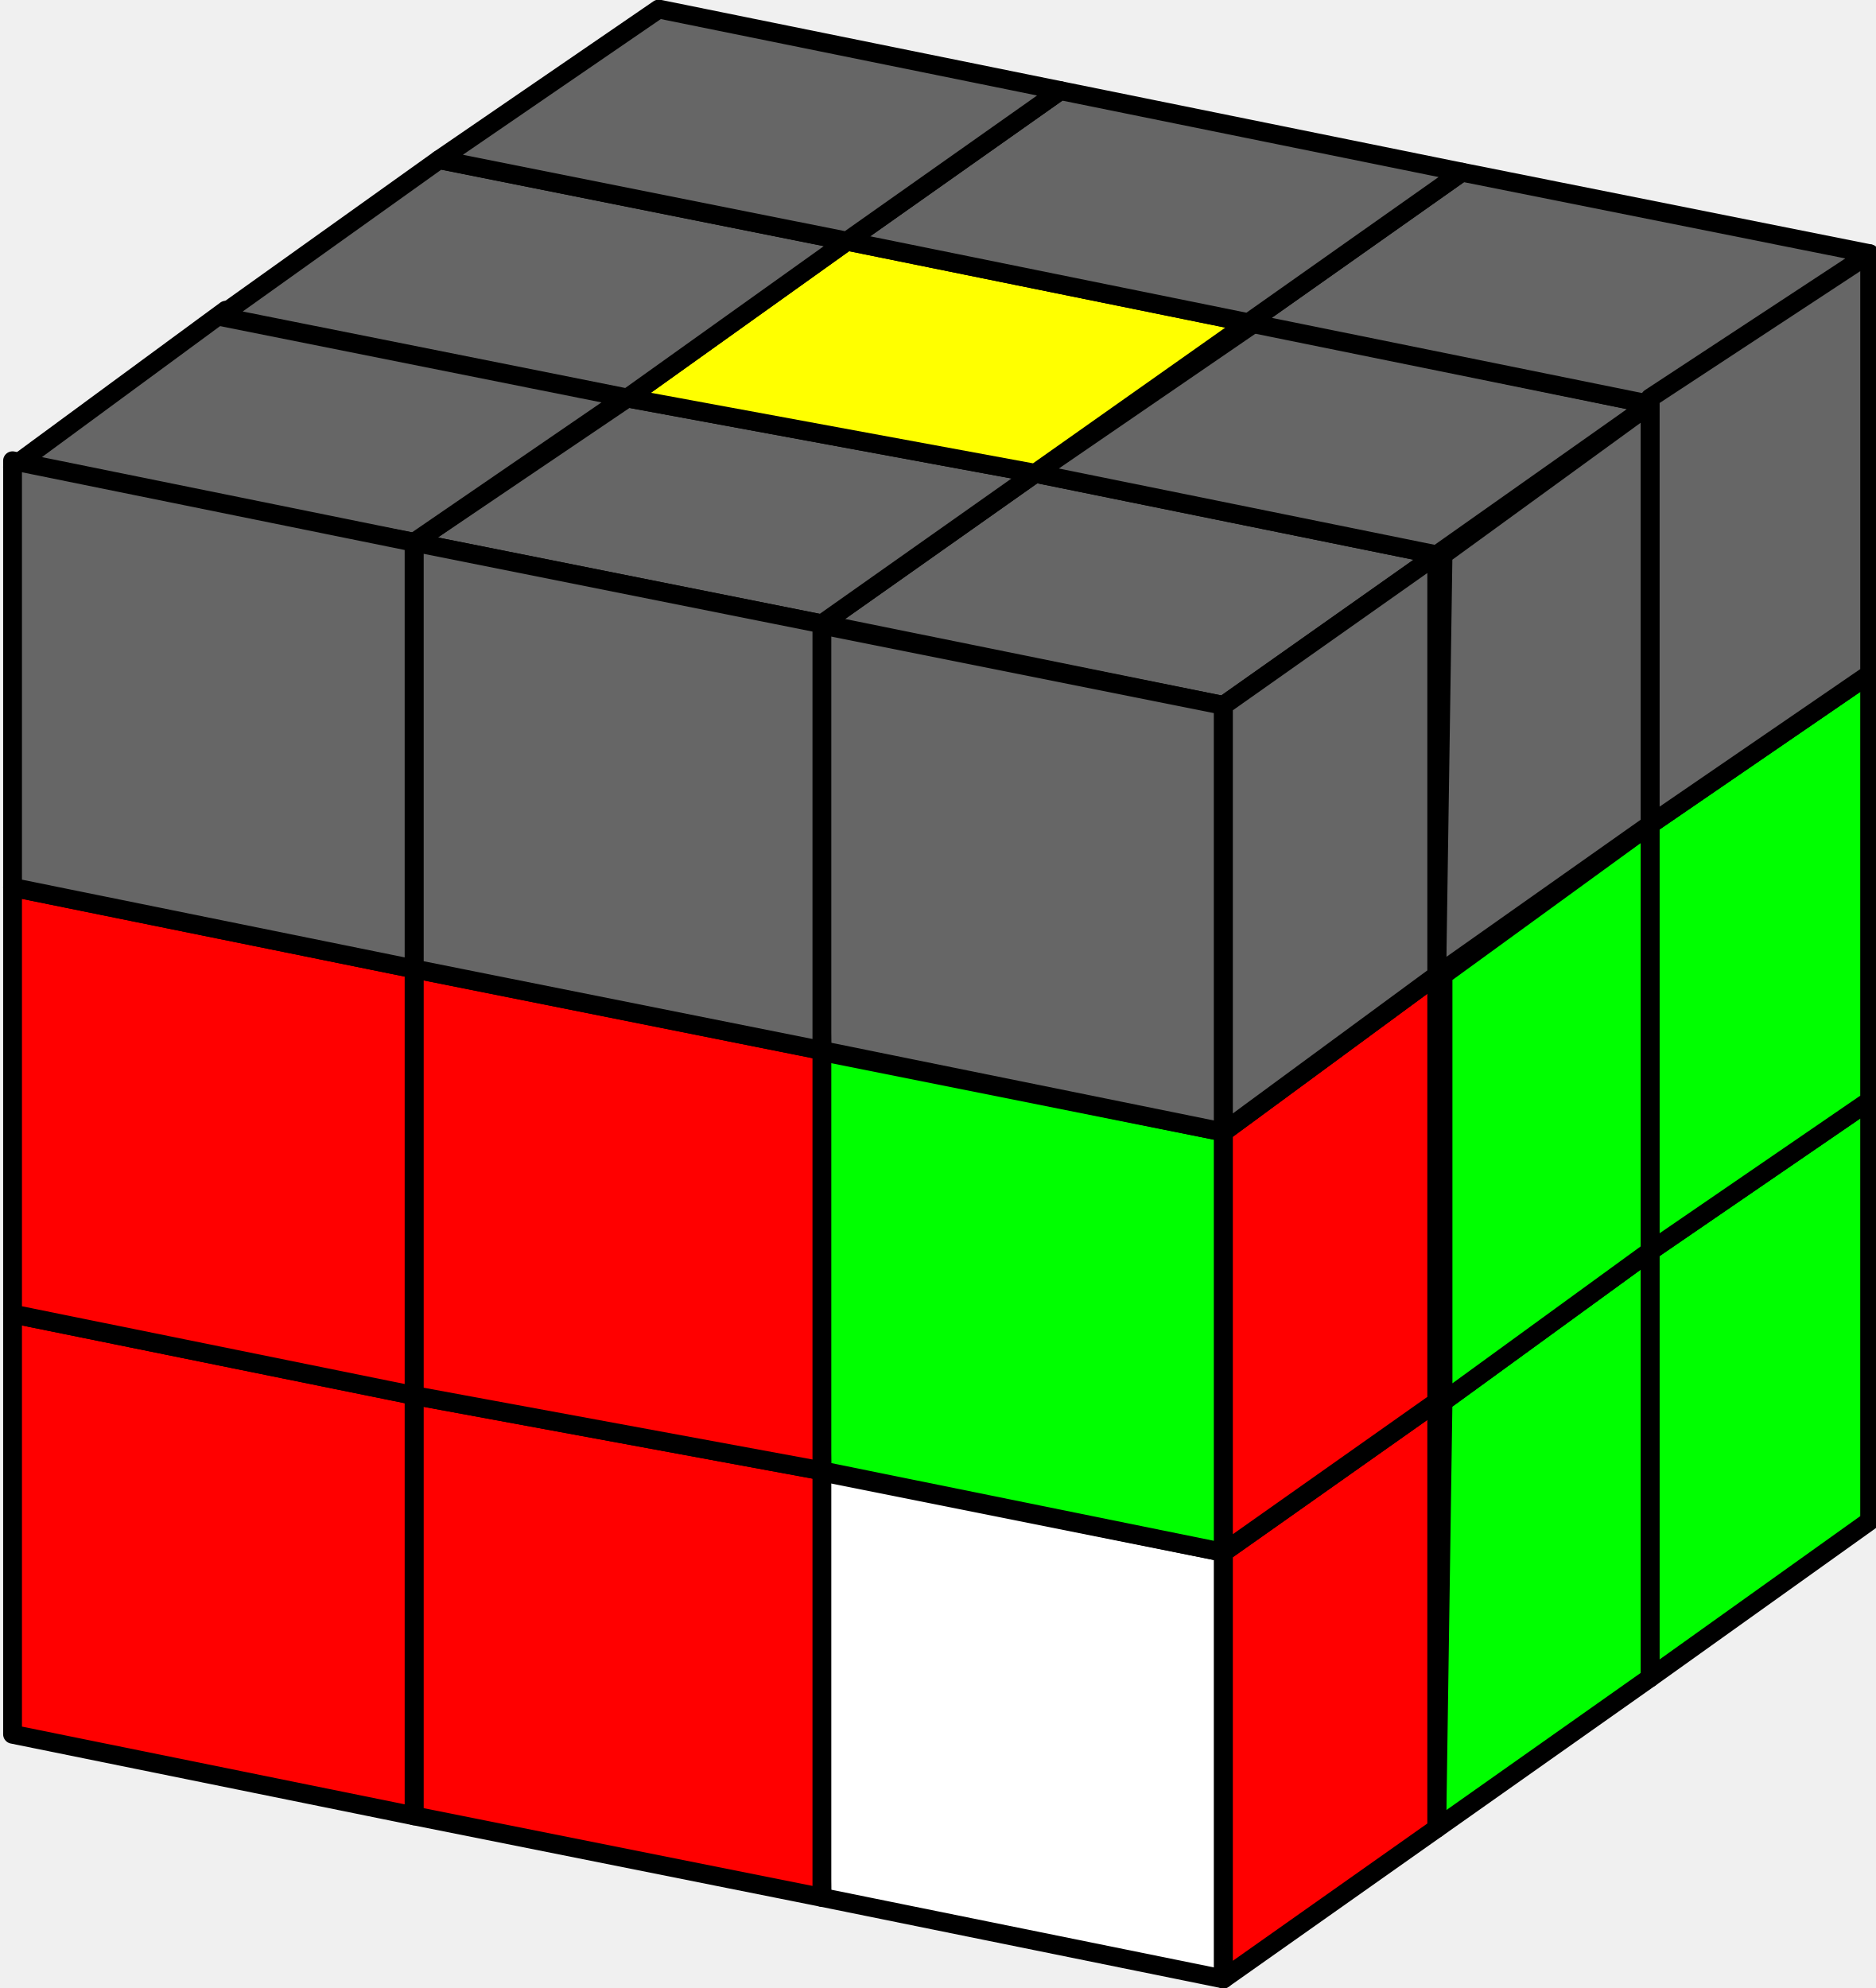
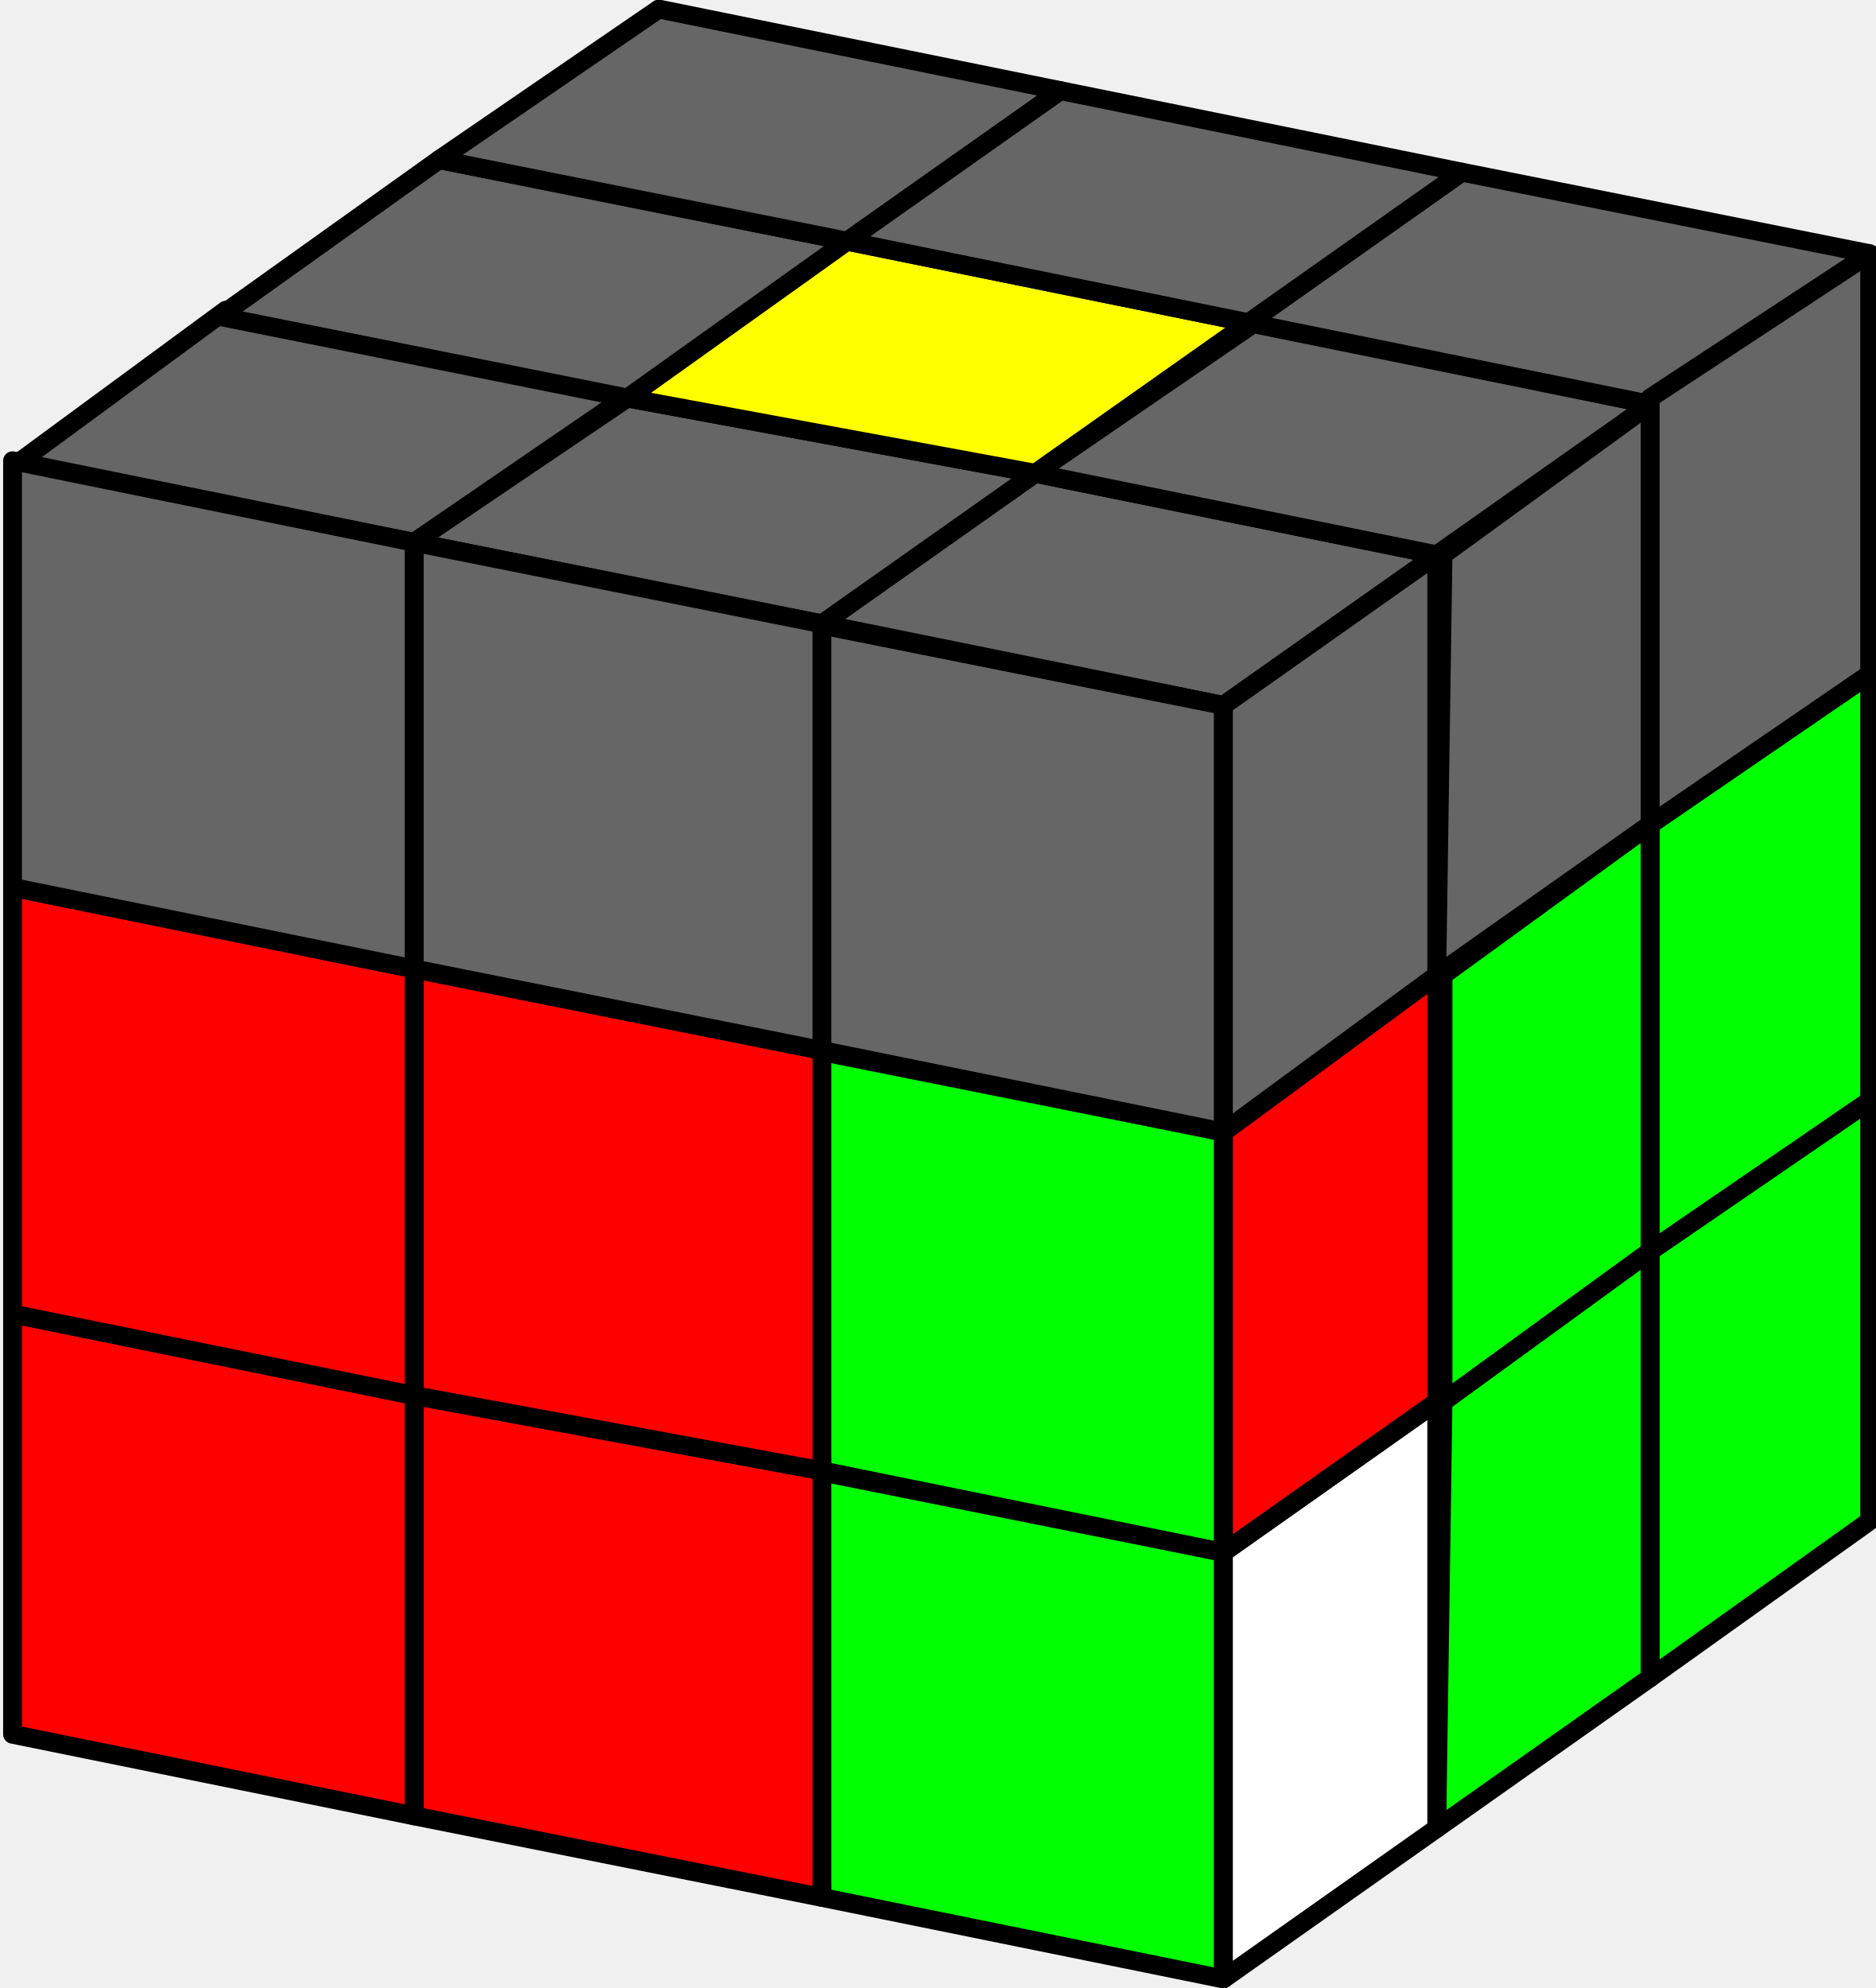
<svg xmlns="http://www.w3.org/2000/svg" width="225.7" height="239.2" viewBox="0 0 29.9 31.6">
  <g stroke="#000000" stroke-linejoin="round" stroke-width="0.3" paint-order="fill markers stroke">
    <path fill="#666666" d="m96.5 123.2 6.4 1.3-3.4 2.4-6.4-1.3z" transform="translate(-80 -115.7)" />
    <path fill="#666666" d="m90 122 6.5 1.2-3.4 2.4-6.5-1.3z" transform="translate(-80 -115.7)" />
    <path fill="#666666" d="m83.6 120.6 6.5 1.3-3.5 2.4-6.4-1.2z" transform="translate(-80 -115.7)" />
    <path fill="#666666" d="m100 120.8 6.3 1.3-3.4 2.4-6.4-1.3z" transform="translate(-80 -115.7)" />
    <path fill="#ffff00" d="m93.5 119.5 6.4 1.3-3.4 2.4L90 122z" transform="translate(-80 -115.7)" />
    <path fill="#666666" d="m87 118.2 6.5 1.3L90 122l-6.5-1.3z" transform="translate(-80 -115.7)" />
    <path fill="#666666" d="m103.3 118.4 6.5 1.3-3.5 2.4-6.4-1.3z" transform="translate(-80 -115.7)" />
    <path fill="#666666" d="m96.9 117.1 6.4 1.3-3.4 2.4-6.4-1.3z" transform="translate(-80 -115.7)" />
    <path fill="#666666" d="m90.5 115.8 6.4 1.3-3.4 2.4-6.5-1.3z" transform="translate(-80 -115.7)" />
-     <path fill="#ffffff" d="m93 139.1 6.5 1.3v6.8l-6.4-1.3z" transform="translate(-80 -115.7)" />
+     <path fill="#00ff00" d="m93 139.1 6.5 1.3v6.8l-6.4-1.3z" transform="translate(-80 -115.7)" />
    <path fill="#ff0000" d="m86.6 137.9 6.5 1.2v6.8l-6.5-1.3z" transform="translate(-80 -115.7)" />
    <path fill="#ff0000" d="m80.2 136.6 6.4 1.3v6.7l-6.4-1.3Z" transform="translate(-80 -115.7)" />
    <path fill="#00ff00" d="m93 132.4 6.5 1.3v6.7l-6.4-1.3z" transform="translate(-80 -115.7)" />
    <path fill="#ff0000" d="m86.6 131.1 6.5 1.3v6.7l-6.5-1.2z" transform="translate(-80 -115.7)" />
    <path fill="#ff0000" d="m80.2 129.8 6.4 1.3v6.8l-6.4-1.3z" transform="translate(-80 -115.7)" />
    <path fill="#666666" d="m93 125.6 6.5 1.3v6.8l-6.4-1.3z" transform="translate(-80 -115.7)" />
    <path fill="#666666" d="m86.6 124.3 6.5 1.3v6.8l-6.5-1.3z" transform="translate(-80 -115.7)" />
    <path fill="#666666" d="m80.2 123 6.4 1.3v6.8l-6.4-1.3z" transform="translate(-80 -115.7)" />
    <path fill="#00ff00" d="m106.3 135.6 3.5-2.4v6.7l-3.5 2.5z" transform="translate(-80 -115.7)" />
    <path fill="#00ff00" d="m103 138 3.3-2.4v6.8l-3.4 2.4z" transform="translate(-80 -115.7)" />
-     <path fill="#ff0000" d="m99.5 140.4 3.4-2.4v6.8l-3.4 2.4z" transform="translate(-80 -115.7)" />
+     <path fill="#ffffff" d="m99.5 140.4 3.4-2.4v6.8l-3.4 2.4z" transform="translate(-80 -115.7)" />
    <path fill="#00ff00" d="m106.3 128.8 3.5-2.4v6.8l-3.5 2.4z" transform="translate(-80 -115.7)" />
    <path fill="#00ff00" d="m103 131.2 3.3-2.4v6.8L103 138z" transform="translate(-80 -115.7)" />
    <path fill="#ff0000" d="m99.5 133.7 3.4-2.5v6.8l-3.4 2.4z" transform="translate(-80 -115.7)" />
    <path fill="#666666" d="m106.3 122 3.5-2.3v6.7l-3.5 2.4z" transform="translate(-80 -115.7)" />
    <path fill="#666666" d="m103 124.5 3.3-2.4v6.7l-3.4 2.4z" transform="translate(-80 -115.7)" />
    <path fill="#666666" d="m99.5 126.9 3.4-2.4v6.7l-3.4 2.5z" transform="translate(-80 -115.7)" />
  </g>
</svg>
